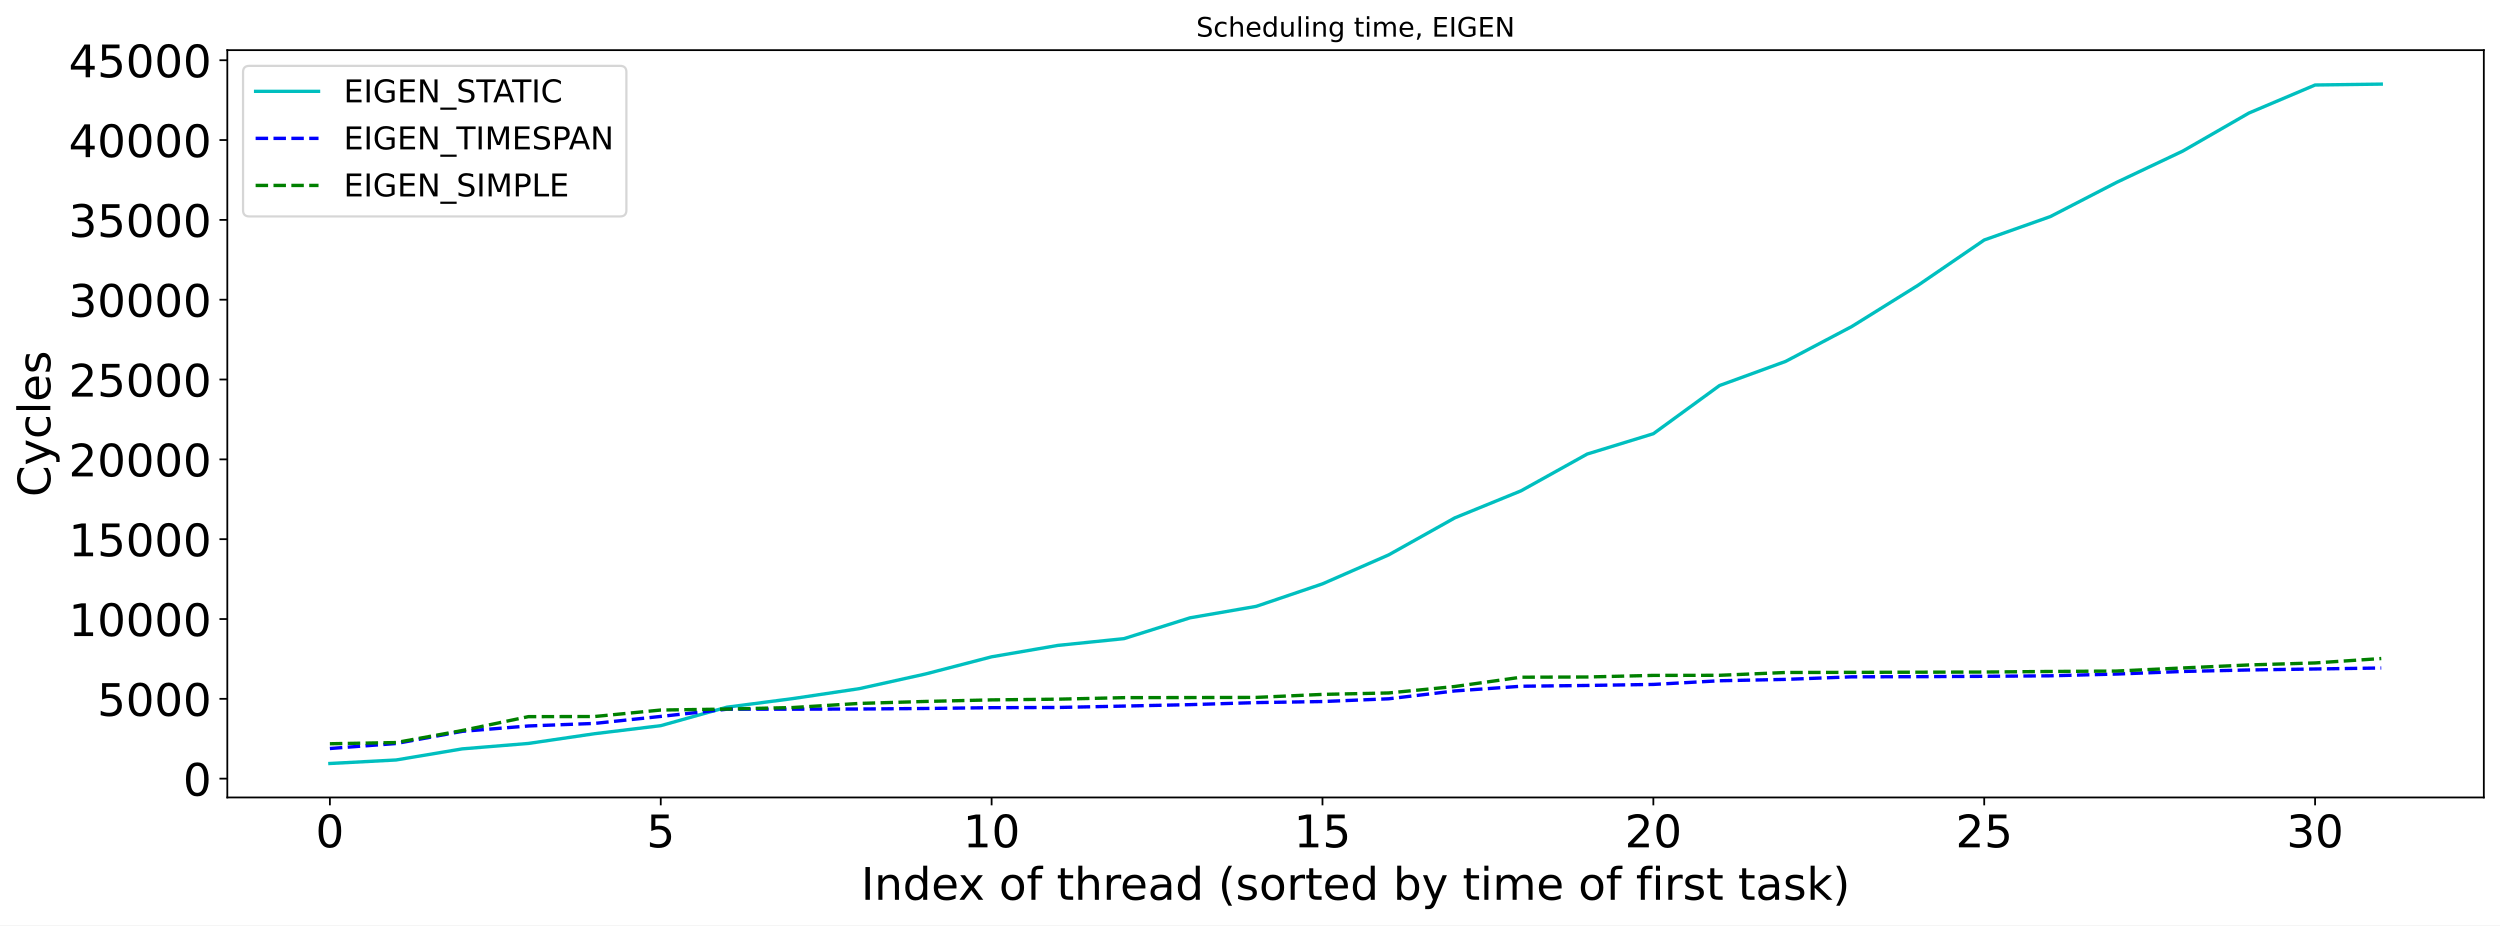
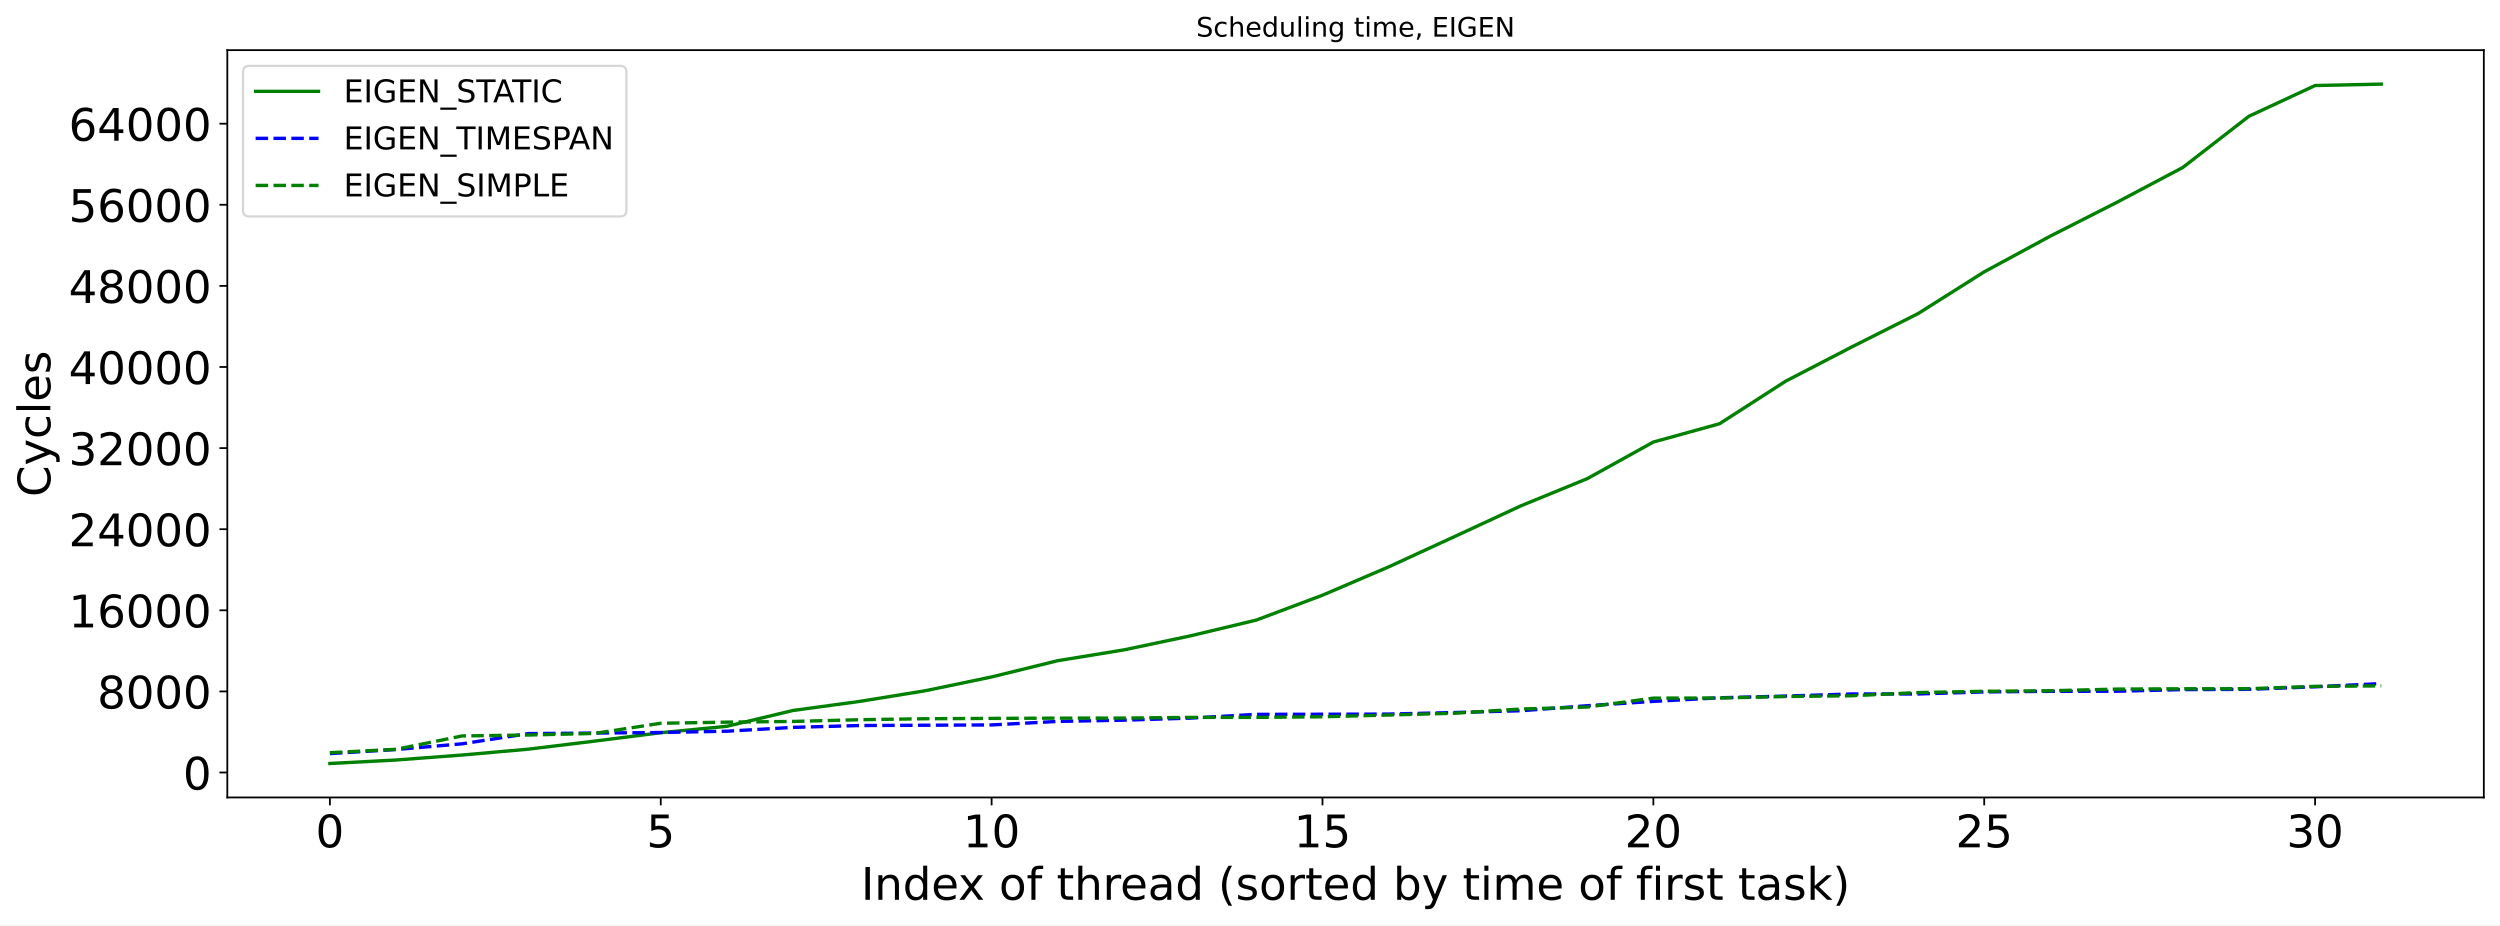
<svg xmlns="http://www.w3.org/2000/svg" xmlns:xlink="http://www.w3.org/1999/xlink" width="1112.781pt" height="411.871pt" viewBox="0 0 1112.781 411.871" version="1.1">
  <defs>
    <style type="text/css">*{stroke-linejoin: round; stroke-linecap: butt}</style>
  </defs>
  <g id="figure_1">
    <g id="patch_1">
      <path d="M 0 411.871  L 1112.781 411.871  L 1112.781 0  L 0 0  z " style="fill: #ffffff" />
    </g>
    <g id="axes_1">
      <g id="patch_2">
        <path d="M 101.181 354.958  L 1105.581 354.958  L 1105.581 22.318  L 101.181 22.318  z " style="fill: #ffffff" />
      </g>
      <g id="matplotlib.axis_1">
        <g id="xtick_1">
          <g id="line2d_1">
            <defs>
-               <path id="md10a49201d" d="M 0 0  L 0 3.5  " style="stroke: #000000; stroke-width: 0.8" />
-             </defs>
-             <g>
-               <use xlink:href="#md10a49201d" x="146.836" y="354.958" style="stroke: #000000; stroke-width: 0.8" />
+               <path id="m343230c300" d="M 0 0  L 0 3.5  " style="stroke: #000000; stroke-width: 0.8" />
+             </defs>
+             <g>
+               <use xlink:href="#m343230c300" x="146.836" y="354.958" style="stroke: #000000; stroke-width: 0.8" />
            </g>
          </g>
          <g id="text_1">
            <g transform="translate(140.4733 377.155) scale(0.2 -0.2)">
              <defs>
                <path id="DejaVuSans-30" d="M 2034 4250  Q 1547 4250 1301 3770  Q 1056 3291 1056 2328  Q 1056 1369 1301 889  Q 1547 409 2034 409  Q 2525 409 2770 889  Q 3016 1369 3016 2328  Q 3016 3291 2770 3770  Q 2525 4250 2034 4250  z M 2034 4750  Q 2819 4750 3233 4129  Q 3647 3509 3647 2328  Q 3647 1150 3233 529  Q 2819 -91 2034 -91  Q 1250 -91 836 529  Q 422 1150 422 2328  Q 422 3509 836 4129  Q 1250 4750 2034 4750  z " transform="scale(0.015625)" />
              </defs>
              <use xlink:href="#DejaVuSans-30" />
            </g>
          </g>
        </g>
        <g id="xtick_2">
          <g id="line2d_2">
            <g>
-               <use xlink:href="#md10a49201d" x="294.109" y="354.958" style="stroke: #000000; stroke-width: 0.8" />
+               <use xlink:href="#m343230c300" x="294.109" y="354.958" style="stroke: #000000; stroke-width: 0.8" />
            </g>
          </g>
          <g id="text_2">
            <g transform="translate(287.746 377.155) scale(0.2 -0.2)">
              <defs>
                <path id="DejaVuSans-35" d="M 691 4666  L 3169 4666  L 3169 4134  L 1269 4134  L 1269 2991  Q 1406 3038 1543 3061  Q 1681 3084 1819 3084  Q 2600 3084 3056 2656  Q 3513 2228 3513 1497  Q 3513 744 3044 326  Q 2575 -91 1722 -91  Q 1428 -91 1123 -41  Q 819 9 494 109  L 494 744  Q 775 591 1075 516  Q 1375 441 1709 441  Q 2250 441 2565 725  Q 2881 1009 2881 1497  Q 2881 1984 2565 2268  Q 2250 2553 1709 2553  Q 1456 2553 1204 2497  Q 953 2441 691 2322  L 691 4666  z " transform="scale(0.015625)" />
              </defs>
              <use xlink:href="#DejaVuSans-35" />
            </g>
          </g>
        </g>
        <g id="xtick_3">
          <g id="line2d_3">
            <g>
-               <use xlink:href="#md10a49201d" x="441.381" y="354.958" style="stroke: #000000; stroke-width: 0.8" />
+               <use xlink:href="#m343230c300" x="441.381" y="354.958" style="stroke: #000000; stroke-width: 0.8" />
            </g>
          </g>
          <g id="text_3">
            <g transform="translate(428.6562 377.155) scale(0.2 -0.2)">
              <defs>
                <path id="DejaVuSans-31" d="M 794 531  L 1825 531  L 1825 4091  L 703 3866  L 703 4441  L 1819 4666  L 2450 4666  L 2450 531  L 3481 531  L 3481 0  L 794 0  L 794 531  z " transform="scale(0.015625)" />
              </defs>
              <use xlink:href="#DejaVuSans-31" />
              <use xlink:href="#DejaVuSans-30" x="63.623" />
            </g>
          </g>
        </g>
        <g id="xtick_4">
          <g id="line2d_4">
            <g>
-               <use xlink:href="#md10a49201d" x="588.654" y="354.958" style="stroke: #000000; stroke-width: 0.8" />
+               <use xlink:href="#m343230c300" x="588.654" y="354.958" style="stroke: #000000; stroke-width: 0.8" />
            </g>
          </g>
          <g id="text_4">
            <g transform="translate(575.929 377.155) scale(0.2 -0.2)">
              <use xlink:href="#DejaVuSans-31" />
              <use xlink:href="#DejaVuSans-35" x="63.623" />
            </g>
          </g>
        </g>
        <g id="xtick_5">
          <g id="line2d_5">
            <g>
-               <use xlink:href="#md10a49201d" x="735.927" y="354.958" style="stroke: #000000; stroke-width: 0.8" />
+               <use xlink:href="#m343230c300" x="735.927" y="354.958" style="stroke: #000000; stroke-width: 0.8" />
            </g>
          </g>
          <g id="text_5">
            <g transform="translate(723.2017 377.155) scale(0.2 -0.2)">
              <defs>
                <path id="DejaVuSans-32" d="M 1228 531  L 3431 531  L 3431 0  L 469 0  L 469 531  Q 828 903 1448 1529  Q 2069 2156 2228 2338  Q 2531 2678 2651 2914  Q 2772 3150 2772 3378  Q 2772 3750 2511 3984  Q 2250 4219 1831 4219  Q 1534 4219 1204 4116  Q 875 4013 500 3803  L 500 4441  Q 881 4594 1212 4672  Q 1544 4750 1819 4750  Q 2544 4750 2975 4387  Q 3406 4025 3406 3419  Q 3406 3131 3298 2873  Q 3191 2616 2906 2266  Q 2828 2175 2409 1742  Q 1991 1309 1228 531  z " transform="scale(0.015625)" />
              </defs>
              <use xlink:href="#DejaVuSans-32" />
              <use xlink:href="#DejaVuSans-30" x="63.623" />
            </g>
          </g>
        </g>
        <g id="xtick_6">
          <g id="line2d_6">
            <g>
-               <use xlink:href="#md10a49201d" x="883.199" y="354.958" style="stroke: #000000; stroke-width: 0.8" />
+               <use xlink:href="#m343230c300" x="883.199" y="354.958" style="stroke: #000000; stroke-width: 0.8" />
            </g>
          </g>
          <g id="text_6">
            <g transform="translate(870.4744 377.155) scale(0.2 -0.2)">
              <use xlink:href="#DejaVuSans-32" />
              <use xlink:href="#DejaVuSans-35" x="63.623" />
            </g>
          </g>
        </g>
        <g id="xtick_7">
          <g id="line2d_7">
            <g>
-               <use xlink:href="#md10a49201d" x="1030.472" y="354.958" style="stroke: #000000; stroke-width: 0.8" />
+               <use xlink:href="#m343230c300" x="1030.472" y="354.958" style="stroke: #000000; stroke-width: 0.8" />
            </g>
          </g>
          <g id="text_7">
            <g transform="translate(1017.747 377.155) scale(0.2 -0.2)">
              <defs>
                <path id="DejaVuSans-33" d="M 2597 2516  Q 3050 2419 3304 2112  Q 3559 1806 3559 1356  Q 3559 666 3084 287  Q 2609 -91 1734 -91  Q 1441 -91 1130 -33  Q 819 25 488 141  L 488 750  Q 750 597 1062 519  Q 1375 441 1716 441  Q 2309 441 2620 675  Q 2931 909 2931 1356  Q 2931 1769 2642 2001  Q 2353 2234 1838 2234  L 1294 2234  L 1294 2753  L 1863 2753  Q 2328 2753 2575 2939  Q 2822 3125 2822 3475  Q 2822 3834 2567 4026  Q 2313 4219 1838 4219  Q 1578 4219 1281 4162  Q 984 4106 628 3988  L 628 4550  Q 988 4650 1302 4700  Q 1616 4750 1894 4750  Q 2613 4750 3031 4423  Q 3450 4097 3450 3541  Q 3450 3153 3228 2886  Q 3006 2619 2597 2516  z " transform="scale(0.015625)" />
              </defs>
              <use xlink:href="#DejaVuSans-33" />
              <use xlink:href="#DejaVuSans-30" x="63.623" />
            </g>
          </g>
        </g>
        <g id="text_8">
          <g transform="translate(383.2609 400.5113) scale(0.2 -0.2)">
            <defs>
              <path id="DejaVuSans-49" d="M 628 4666  L 1259 4666  L 1259 0  L 628 0  L 628 4666  z " transform="scale(0.015625)" />
              <path id="DejaVuSans-6e" d="M 3513 2113  L 3513 0  L 2938 0  L 2938 2094  Q 2938 2591 2744 2837  Q 2550 3084 2163 3084  Q 1697 3084 1428 2787  Q 1159 2491 1159 1978  L 1159 0  L 581 0  L 581 3500  L 1159 3500  L 1159 2956  Q 1366 3272 1645 3428  Q 1925 3584 2291 3584  Q 2894 3584 3203 3211  Q 3513 2838 3513 2113  z " transform="scale(0.015625)" />
              <path id="DejaVuSans-64" d="M 2906 2969  L 2906 4863  L 3481 4863  L 3481 0  L 2906 0  L 2906 525  Q 2725 213 2448 61  Q 2172 -91 1784 -91  Q 1150 -91 751 415  Q 353 922 353 1747  Q 353 2572 751 3078  Q 1150 3584 1784 3584  Q 2172 3584 2448 3432  Q 2725 3281 2906 2969  z M 947 1747  Q 947 1113 1208 752  Q 1469 391 1925 391  Q 2381 391 2643 752  Q 2906 1113 2906 1747  Q 2906 2381 2643 2742  Q 2381 3103 1925 3103  Q 1469 3103 1208 2742  Q 947 2381 947 1747  z " transform="scale(0.015625)" />
              <path id="DejaVuSans-65" d="M 3597 1894  L 3597 1613  L 953 1613  Q 991 1019 1311 708  Q 1631 397 2203 397  Q 2534 397 2845 478  Q 3156 559 3463 722  L 3463 178  Q 3153 47 2828 -22  Q 2503 -91 2169 -91  Q 1331 -91 842 396  Q 353 884 353 1716  Q 353 2575 817 3079  Q 1281 3584 2069 3584  Q 2775 3584 3186 3129  Q 3597 2675 3597 1894  z M 3022 2063  Q 3016 2534 2758 2815  Q 2500 3097 2075 3097  Q 1594 3097 1305 2825  Q 1016 2553 972 2059  L 3022 2063  z " transform="scale(0.015625)" />
              <path id="DejaVuSans-78" d="M 3513 3500  L 2247 1797  L 3578 0  L 2900 0  L 1881 1375  L 863 0  L 184 0  L 1544 1831  L 300 3500  L 978 3500  L 1906 2253  L 2834 3500  L 3513 3500  z " transform="scale(0.015625)" />
              <path id="DejaVuSans-20" transform="scale(0.015625)" />
              <path id="DejaVuSans-6f" d="M 1959 3097  Q 1497 3097 1228 2736  Q 959 2375 959 1747  Q 959 1119 1226 758  Q 1494 397 1959 397  Q 2419 397 2687 759  Q 2956 1122 2956 1747  Q 2956 2369 2687 2733  Q 2419 3097 1959 3097  z M 1959 3584  Q 2709 3584 3137 3096  Q 3566 2609 3566 1747  Q 3566 888 3137 398  Q 2709 -91 1959 -91  Q 1206 -91 779 398  Q 353 888 353 1747  Q 353 2609 779 3096  Q 1206 3584 1959 3584  z " transform="scale(0.015625)" />
              <path id="DejaVuSans-66" d="M 2375 4863  L 2375 4384  L 1825 4384  Q 1516 4384 1395 4259  Q 1275 4134 1275 3809  L 1275 3500  L 2222 3500  L 2222 3053  L 1275 3053  L 1275 0  L 697 0  L 697 3053  L 147 3053  L 147 3500  L 697 3500  L 697 3744  Q 697 4328 969 4595  Q 1241 4863 1831 4863  L 2375 4863  z " transform="scale(0.015625)" />
              <path id="DejaVuSans-74" d="M 1172 4494  L 1172 3500  L 2356 3500  L 2356 3053  L 1172 3053  L 1172 1153  Q 1172 725 1289 603  Q 1406 481 1766 481  L 2356 481  L 2356 0  L 1766 0  Q 1100 0 847 248  Q 594 497 594 1153  L 594 3053  L 172 3053  L 172 3500  L 594 3500  L 594 4494  L 1172 4494  z " transform="scale(0.015625)" />
              <path id="DejaVuSans-68" d="M 3513 2113  L 3513 0  L 2938 0  L 2938 2094  Q 2938 2591 2744 2837  Q 2550 3084 2163 3084  Q 1697 3084 1428 2787  Q 1159 2491 1159 1978  L 1159 0  L 581 0  L 581 4863  L 1159 4863  L 1159 2956  Q 1366 3272 1645 3428  Q 1925 3584 2291 3584  Q 2894 3584 3203 3211  Q 3513 2838 3513 2113  z " transform="scale(0.015625)" />
              <path id="DejaVuSans-72" d="M 2631 2963  Q 2534 3019 2420 3045  Q 2306 3072 2169 3072  Q 1681 3072 1420 2755  Q 1159 2438 1159 1844  L 1159 0  L 581 0  L 581 3500  L 1159 3500  L 1159 2956  Q 1341 3275 1631 3429  Q 1922 3584 2338 3584  Q 2397 3584 2469 3576  Q 2541 3569 2628 3553  L 2631 2963  z " transform="scale(0.015625)" />
              <path id="DejaVuSans-61" d="M 2194 1759  Q 1497 1759 1228 1600  Q 959 1441 959 1056  Q 959 750 1161 570  Q 1363 391 1709 391  Q 2188 391 2477 730  Q 2766 1069 2766 1631  L 2766 1759  L 2194 1759  z M 3341 1997  L 3341 0  L 2766 0  L 2766 531  Q 2569 213 2275 61  Q 1981 -91 1556 -91  Q 1019 -91 701 211  Q 384 513 384 1019  Q 384 1609 779 1909  Q 1175 2209 1959 2209  L 2766 2209  L 2766 2266  Q 2766 2663 2505 2880  Q 2244 3097 1772 3097  Q 1472 3097 1187 3025  Q 903 2953 641 2809  L 641 3341  Q 956 3463 1253 3523  Q 1550 3584 1831 3584  Q 2591 3584 2966 3190  Q 3341 2797 3341 1997  z " transform="scale(0.015625)" />
              <path id="DejaVuSans-28" d="M 1984 4856  Q 1566 4138 1362 3434  Q 1159 2731 1159 2009  Q 1159 1288 1364 580  Q 1569 -128 1984 -844  L 1484 -844  Q 1016 -109 783 600  Q 550 1309 550 2009  Q 550 2706 781 3412  Q 1013 4119 1484 4856  L 1984 4856  z " transform="scale(0.015625)" />
              <path id="DejaVuSans-73" d="M 2834 3397  L 2834 2853  Q 2591 2978 2328 3040  Q 2066 3103 1784 3103  Q 1356 3103 1142 2972  Q 928 2841 928 2578  Q 928 2378 1081 2264  Q 1234 2150 1697 2047  L 1894 2003  Q 2506 1872 2764 1633  Q 3022 1394 3022 966  Q 3022 478 2636 193  Q 2250 -91 1575 -91  Q 1294 -91 989 -36  Q 684 19 347 128  L 347 722  Q 666 556 975 473  Q 1284 391 1588 391  Q 1994 391 2212 530  Q 2431 669 2431 922  Q 2431 1156 2273 1281  Q 2116 1406 1581 1522  L 1381 1569  Q 847 1681 609 1914  Q 372 2147 372 2553  Q 372 3047 722 3315  Q 1072 3584 1716 3584  Q 2034 3584 2315 3537  Q 2597 3491 2834 3397  z " transform="scale(0.015625)" />
              <path id="DejaVuSans-62" d="M 3116 1747  Q 3116 2381 2855 2742  Q 2594 3103 2138 3103  Q 1681 3103 1420 2742  Q 1159 2381 1159 1747  Q 1159 1113 1420 752  Q 1681 391 2138 391  Q 2594 391 2855 752  Q 3116 1113 3116 1747  z M 1159 2969  Q 1341 3281 1617 3432  Q 1894 3584 2278 3584  Q 2916 3584 3314 3078  Q 3713 2572 3713 1747  Q 3713 922 3314 415  Q 2916 -91 2278 -91  Q 1894 -91 1617 61  Q 1341 213 1159 525  L 1159 0  L 581 0  L 581 4863  L 1159 4863  L 1159 2969  z " transform="scale(0.015625)" />
              <path id="DejaVuSans-79" d="M 2059 -325  Q 1816 -950 1584 -1140  Q 1353 -1331 966 -1331  L 506 -1331  L 506 -850  L 844 -850  Q 1081 -850 1212 -737  Q 1344 -625 1503 -206  L 1606 56  L 191 3500  L 800 3500  L 1894 763  L 2988 3500  L 3597 3500  L 2059 -325  z " transform="scale(0.015625)" />
              <path id="DejaVuSans-69" d="M 603 3500  L 1178 3500  L 1178 0  L 603 0  L 603 3500  z M 603 4863  L 1178 4863  L 1178 4134  L 603 4134  L 603 4863  z " transform="scale(0.015625)" />
              <path id="DejaVuSans-6d" d="M 3328 2828  Q 3544 3216 3844 3400  Q 4144 3584 4550 3584  Q 5097 3584 5394 3201  Q 5691 2819 5691 2113  L 5691 0  L 5113 0  L 5113 2094  Q 5113 2597 4934 2840  Q 4756 3084 4391 3084  Q 3944 3084 3684 2787  Q 3425 2491 3425 1978  L 3425 0  L 2847 0  L 2847 2094  Q 2847 2600 2669 2842  Q 2491 3084 2119 3084  Q 1678 3084 1418 2786  Q 1159 2488 1159 1978  L 1159 0  L 581 0  L 581 3500  L 1159 3500  L 1159 2956  Q 1356 3278 1631 3431  Q 1906 3584 2284 3584  Q 2666 3584 2933 3390  Q 3200 3197 3328 2828  z " transform="scale(0.015625)" />
              <path id="DejaVuSans-6b" d="M 581 4863  L 1159 4863  L 1159 1991  L 2875 3500  L 3609 3500  L 1753 1863  L 3688 0  L 2938 0  L 1159 1709  L 1159 0  L 581 0  L 581 4863  z " transform="scale(0.015625)" />
              <path id="DejaVuSans-29" d="M 513 4856  L 1013 4856  Q 1481 4119 1714 3412  Q 1947 2706 1947 2009  Q 1947 1309 1714 600  Q 1481 -109 1013 -844  L 513 -844  Q 928 -128 1133 580  Q 1338 1288 1338 2009  Q 1338 2731 1133 3434  Q 928 4138 513 4856  z " transform="scale(0.015625)" />
            </defs>
            <use xlink:href="#DejaVuSans-49" />
            <use xlink:href="#DejaVuSans-6e" x="29.492" />
            <use xlink:href="#DejaVuSans-64" x="92.871" />
            <use xlink:href="#DejaVuSans-65" x="156.348" />
            <use xlink:href="#DejaVuSans-78" x="216.121" />
            <use xlink:href="#DejaVuSans-20" x="275.301" />
            <use xlink:href="#DejaVuSans-6f" x="307.088" />
            <use xlink:href="#DejaVuSans-66" x="368.27" />
            <use xlink:href="#DejaVuSans-20" x="403.475" />
            <use xlink:href="#DejaVuSans-74" x="435.262" />
            <use xlink:href="#DejaVuSans-68" x="474.471" />
            <use xlink:href="#DejaVuSans-72" x="537.85" />
            <use xlink:href="#DejaVuSans-65" x="576.713" />
            <use xlink:href="#DejaVuSans-61" x="638.236" />
            <use xlink:href="#DejaVuSans-64" x="699.516" />
            <use xlink:href="#DejaVuSans-20" x="762.992" />
            <use xlink:href="#DejaVuSans-28" x="794.779" />
            <use xlink:href="#DejaVuSans-73" x="833.793" />
            <use xlink:href="#DejaVuSans-6f" x="885.893" />
            <use xlink:href="#DejaVuSans-72" x="947.074" />
            <use xlink:href="#DejaVuSans-74" x="988.188" />
            <use xlink:href="#DejaVuSans-65" x="1027.396" />
            <use xlink:href="#DejaVuSans-64" x="1088.92" />
            <use xlink:href="#DejaVuSans-20" x="1152.396" />
            <use xlink:href="#DejaVuSans-62" x="1184.184" />
            <use xlink:href="#DejaVuSans-79" x="1247.66" />
            <use xlink:href="#DejaVuSans-20" x="1306.84" />
            <use xlink:href="#DejaVuSans-74" x="1338.627" />
            <use xlink:href="#DejaVuSans-69" x="1377.836" />
            <use xlink:href="#DejaVuSans-6d" x="1405.619" />
            <use xlink:href="#DejaVuSans-65" x="1503.031" />
            <use xlink:href="#DejaVuSans-20" x="1564.555" />
            <use xlink:href="#DejaVuSans-6f" x="1596.342" />
            <use xlink:href="#DejaVuSans-66" x="1657.523" />
            <use xlink:href="#DejaVuSans-20" x="1692.729" />
            <use xlink:href="#DejaVuSans-66" x="1724.516" />
            <use xlink:href="#DejaVuSans-69" x="1759.721" />
            <use xlink:href="#DejaVuSans-72" x="1787.504" />
            <use xlink:href="#DejaVuSans-73" x="1828.617" />
            <use xlink:href="#DejaVuSans-74" x="1880.717" />
            <use xlink:href="#DejaVuSans-20" x="1919.926" />
            <use xlink:href="#DejaVuSans-74" x="1951.713" />
            <use xlink:href="#DejaVuSans-61" x="1990.922" />
            <use xlink:href="#DejaVuSans-73" x="2052.201" />
            <use xlink:href="#DejaVuSans-6b" x="2104.301" />
            <use xlink:href="#DejaVuSans-29" x="2162.211" />
          </g>
        </g>
      </g>
      <g id="matplotlib.axis_2">
        <g id="ytick_1">
          <g id="line2d_8">
            <defs>
-               <path id="m169d55eeef" d="M 0 0  L -3.5 0  " style="stroke: #000000; stroke-width: 0.8" />
-             </defs>
-             <g>
-               <use xlink:href="#m169d55eeef" x="101.181" y="346.589" style="stroke: #000000; stroke-width: 0.8" />
+               <path id="m231baf2c81" d="M 0 0  L -3.5 0  " style="stroke: #000000; stroke-width: 0.8" />
+             </defs>
+             <g>
+               <use xlink:href="#m231baf2c81" x="101.181" y="343.854" style="stroke: #000000; stroke-width: 0.8" />
            </g>
          </g>
          <g id="text_9">
-             <g transform="translate(81.45625 354.1875) scale(0.2 -0.2)">
+             <g transform="translate(81.45625 351.4527) scale(0.2 -0.2)">
              <use xlink:href="#DejaVuSans-30" />
            </g>
          </g>
        </g>
        <g id="ytick_2">
          <g id="line2d_9">
            <g>
-               <use xlink:href="#m169d55eeef" x="101.181" y="311.058" style="stroke: #000000; stroke-width: 0.8" />
+               <use xlink:href="#m231baf2c81" x="101.181" y="307.754" style="stroke: #000000; stroke-width: 0.8" />
            </g>
          </g>
          <g id="text_10">
-             <g transform="translate(43.28125 318.6562) scale(0.2 -0.2)">
-               <use xlink:href="#DejaVuSans-35" />
+             <g transform="translate(43.28125 315.3528) scale(0.2 -0.2)">
+               <defs>
+                 <path id="DejaVuSans-38" d="M 2034 2216  Q 1584 2216 1326 1975  Q 1069 1734 1069 1313  Q 1069 891 1326 650  Q 1584 409 2034 409  Q 2484 409 2743 651  Q 3003 894 3003 1313  Q 3003 1734 2745 1975  Q 2488 2216 2034 2216  z M 1403 2484  Q 997 2584 770 2862  Q 544 3141 544 3541  Q 544 4100 942 4425  Q 1341 4750 2034 4750  Q 2731 4750 3128 4425  Q 3525 4100 3525 3541  Q 3525 3141 3298 2862  Q 3072 2584 2669 2484  Q 3125 2378 3379 2068  Q 3634 1759 3634 1313  Q 3634 634 3220 271  Q 2806 -91 2034 -91  Q 1263 -91 848 271  Q 434 634 434 1313  Q 434 1759 690 2068  Q 947 2378 1403 2484  z M 1172 3481  Q 1172 3119 1398 2916  Q 1625 2713 2034 2713  Q 2441 2713 2670 2916  Q 2900 3119 2900 3481  Q 2900 3844 2670 4047  Q 2441 4250 2034 4250  Q 1625 4250 1398 4047  Q 1172 3844 1172 3481  z " transform="scale(0.015625)" />
+               </defs>
+               <use xlink:href="#DejaVuSans-38" />
              <use xlink:href="#DejaVuSans-30" x="63.623" />
              <use xlink:href="#DejaVuSans-30" x="127.246" />
              <use xlink:href="#DejaVuSans-30" x="190.869" />
            </g>
          </g>
        </g>
        <g id="ytick_3">
          <g id="line2d_10">
            <g>
-               <use xlink:href="#m169d55eeef" x="101.181" y="275.526" style="stroke: #000000; stroke-width: 0.8" />
+               <use xlink:href="#m231baf2c81" x="101.181" y="271.654" style="stroke: #000000; stroke-width: 0.8" />
            </g>
          </g>
          <g id="text_11">
-             <g transform="translate(30.55625 283.1249) scale(0.2 -0.2)">
+             <g transform="translate(30.55625 279.2528) scale(0.2 -0.2)">
+               <defs>
+                 <path id="DejaVuSans-36" d="M 2113 2584  Q 1688 2584 1439 2293  Q 1191 2003 1191 1497  Q 1191 994 1439 701  Q 1688 409 2113 409  Q 2538 409 2786 701  Q 3034 994 3034 1497  Q 3034 2003 2786 2293  Q 2538 2584 2113 2584  z M 3366 4563  L 3366 3988  Q 3128 4100 2886 4159  Q 2644 4219 2406 4219  Q 1781 4219 1451 3797  Q 1122 3375 1075 2522  Q 1259 2794 1537 2939  Q 1816 3084 2150 3084  Q 2853 3084 3261 2657  Q 3669 2231 3669 1497  Q 3669 778 3244 343  Q 2819 -91 2113 -91  Q 1303 -91 875 529  Q 447 1150 447 2328  Q 447 3434 972 4092  Q 1497 4750 2381 4750  Q 2619 4750 2861 4703  Q 3103 4656 3366 4563  z " transform="scale(0.015625)" />
+               </defs>
              <use xlink:href="#DejaVuSans-31" />
-               <use xlink:href="#DejaVuSans-30" x="63.623" />
+               <use xlink:href="#DejaVuSans-36" x="63.623" />
              <use xlink:href="#DejaVuSans-30" x="127.246" />
              <use xlink:href="#DejaVuSans-30" x="190.869" />
              <use xlink:href="#DejaVuSans-30" x="254.492" />
            </g>
          </g>
        </g>
        <g id="ytick_4">
          <g id="line2d_11">
            <g>
-               <use xlink:href="#m169d55eeef" x="101.181" y="239.995" style="stroke: #000000; stroke-width: 0.8" />
+               <use xlink:href="#m231baf2c81" x="101.181" y="235.554" style="stroke: #000000; stroke-width: 0.8" />
            </g>
          </g>
          <g id="text_12">
-             <g transform="translate(30.55625 247.5935) scale(0.2 -0.2)">
-               <use xlink:href="#DejaVuSans-31" />
-               <use xlink:href="#DejaVuSans-35" x="63.623" />
+             <g transform="translate(30.55625 243.1529) scale(0.2 -0.2)">
+               <defs>
+                 <path id="DejaVuSans-34" d="M 2419 4116  L 825 1625  L 2419 1625  L 2419 4116  z M 2253 4666  L 3047 4666  L 3047 1625  L 3713 1625  L 3713 1100  L 3047 1100  L 3047 0  L 2419 0  L 2419 1100  L 313 1100  L 313 1709  L 2253 4666  z " transform="scale(0.015625)" />
+               </defs>
+               <use xlink:href="#DejaVuSans-32" />
+               <use xlink:href="#DejaVuSans-34" x="63.623" />
              <use xlink:href="#DejaVuSans-30" x="127.246" />
              <use xlink:href="#DejaVuSans-30" x="190.869" />
              <use xlink:href="#DejaVuSans-30" x="254.492" />
            </g>
          </g>
        </g>
        <g id="ytick_5">
          <g id="line2d_12">
            <g>
-               <use xlink:href="#m169d55eeef" x="101.181" y="204.464" style="stroke: #000000; stroke-width: 0.8" />
+               <use xlink:href="#m231baf2c81" x="101.181" y="199.455" style="stroke: #000000; stroke-width: 0.8" />
            </g>
          </g>
          <g id="text_13">
-             <g transform="translate(30.55625 212.0622) scale(0.2 -0.2)">
-               <use xlink:href="#DejaVuSans-32" />
-               <use xlink:href="#DejaVuSans-30" x="63.623" />
+             <g transform="translate(30.55625 207.053) scale(0.2 -0.2)">
+               <use xlink:href="#DejaVuSans-33" />
+               <use xlink:href="#DejaVuSans-32" x="63.623" />
              <use xlink:href="#DejaVuSans-30" x="127.246" />
              <use xlink:href="#DejaVuSans-30" x="190.869" />
              <use xlink:href="#DejaVuSans-30" x="254.492" />
            </g>
          </g>
        </g>
        <g id="ytick_6">
          <g id="line2d_13">
            <g>
-               <use xlink:href="#m169d55eeef" x="101.181" y="168.932" style="stroke: #000000; stroke-width: 0.8" />
+               <use xlink:href="#m231baf2c81" x="101.181" y="163.355" style="stroke: #000000; stroke-width: 0.8" />
            </g>
          </g>
          <g id="text_14">
-             <g transform="translate(30.55625 176.5309) scale(0.2 -0.2)">
-               <use xlink:href="#DejaVuSans-32" />
-               <use xlink:href="#DejaVuSans-35" x="63.623" />
+             <g transform="translate(30.55625 170.9531) scale(0.2 -0.2)">
+               <use xlink:href="#DejaVuSans-34" />
+               <use xlink:href="#DejaVuSans-30" x="63.623" />
              <use xlink:href="#DejaVuSans-30" x="127.246" />
              <use xlink:href="#DejaVuSans-30" x="190.869" />
              <use xlink:href="#DejaVuSans-30" x="254.492" />
            </g>
          </g>
        </g>
        <g id="ytick_7">
          <g id="line2d_14">
            <g>
-               <use xlink:href="#m169d55eeef" x="101.181" y="133.401" style="stroke: #000000; stroke-width: 0.8" />
+               <use xlink:href="#m231baf2c81" x="101.181" y="127.255" style="stroke: #000000; stroke-width: 0.8" />
            </g>
          </g>
          <g id="text_15">
-             <g transform="translate(30.55625 140.9996) scale(0.2 -0.2)">
-               <use xlink:href="#DejaVuSans-33" />
-               <use xlink:href="#DejaVuSans-30" x="63.623" />
+             <g transform="translate(30.55625 134.8532) scale(0.2 -0.2)">
+               <use xlink:href="#DejaVuSans-34" />
+               <use xlink:href="#DejaVuSans-38" x="63.623" />
              <use xlink:href="#DejaVuSans-30" x="127.246" />
              <use xlink:href="#DejaVuSans-30" x="190.869" />
              <use xlink:href="#DejaVuSans-30" x="254.492" />
            </g>
          </g>
        </g>
        <g id="ytick_8">
          <g id="line2d_15">
            <g>
-               <use xlink:href="#m169d55eeef" x="101.181" y="97.87" style="stroke: #000000; stroke-width: 0.8" />
+               <use xlink:href="#m231baf2c81" x="101.181" y="91.155" style="stroke: #000000; stroke-width: 0.8" />
            </g>
          </g>
          <g id="text_16">
-             <g transform="translate(30.55625 105.4682) scale(0.2 -0.2)">
-               <use xlink:href="#DejaVuSans-33" />
-               <use xlink:href="#DejaVuSans-35" x="63.623" />
+             <g transform="translate(30.55625 98.75324) scale(0.2 -0.2)">
+               <use xlink:href="#DejaVuSans-35" />
+               <use xlink:href="#DejaVuSans-36" x="63.623" />
              <use xlink:href="#DejaVuSans-30" x="127.246" />
              <use xlink:href="#DejaVuSans-30" x="190.869" />
              <use xlink:href="#DejaVuSans-30" x="254.492" />
            </g>
          </g>
        </g>
        <g id="ytick_9">
          <g id="line2d_16">
            <g>
-               <use xlink:href="#m169d55eeef" x="101.181" y="62.338" style="stroke: #000000; stroke-width: 0.8" />
+               <use xlink:href="#m231baf2c81" x="101.181" y="55.055" style="stroke: #000000; stroke-width: 0.8" />
            </g>
          </g>
          <g id="text_17">
-             <g transform="translate(30.55625 69.93691) scale(0.2 -0.2)">
-               <defs>
-                 <path id="DejaVuSans-34" d="M 2419 4116  L 825 1625  L 2419 1625  L 2419 4116  z M 2253 4666  L 3047 4666  L 3047 1625  L 3713 1625  L 3713 1100  L 3047 1100  L 3047 0  L 2419 0  L 2419 1100  L 313 1100  L 313 1709  L 2253 4666  z " transform="scale(0.015625)" />
-               </defs>
-               <use xlink:href="#DejaVuSans-34" />
-               <use xlink:href="#DejaVuSans-30" x="63.623" />
-               <use xlink:href="#DejaVuSans-30" x="127.246" />
-               <use xlink:href="#DejaVuSans-30" x="190.869" />
-               <use xlink:href="#DejaVuSans-30" x="254.492" />
-             </g>
-           </g>
-         </g>
-         <g id="ytick_10">
-           <g id="line2d_17">
-             <g>
-               <use xlink:href="#m169d55eeef" x="101.181" y="26.807" style="stroke: #000000; stroke-width: 0.8" />
-             </g>
-           </g>
-           <g id="text_18">
-             <g transform="translate(30.55625 34.40559) scale(0.2 -0.2)">
-               <use xlink:href="#DejaVuSans-34" />
-               <use xlink:href="#DejaVuSans-35" x="63.623" />
-               <use xlink:href="#DejaVuSans-30" x="127.246" />
-               <use xlink:href="#DejaVuSans-30" x="190.869" />
-               <use xlink:href="#DejaVuSans-30" x="254.492" />
-             </g>
-           </g>
-         </g>
-         <g id="text_19">
+             <g transform="translate(30.55625 62.65332) scale(0.2 -0.2)">
+               <use xlink:href="#DejaVuSans-36" />
+               <use xlink:href="#DejaVuSans-34" x="63.623" />
+               <use xlink:href="#DejaVuSans-30" x="127.246" />
+               <use xlink:href="#DejaVuSans-30" x="190.869" />
+               <use xlink:href="#DejaVuSans-30" x="254.492" />
+             </g>
+           </g>
+         </g>
+         <g id="text_18">
          <g transform="translate(22.39688 221.1788) rotate(-90) scale(0.2 -0.2)">
            <defs>
              <path id="DejaVuSans-43" d="M 4122 4306  L 4122 3641  Q 3803 3938 3442 4084  Q 3081 4231 2675 4231  Q 1875 4231 1450 3742  Q 1025 3253 1025 2328  Q 1025 1406 1450 917  Q 1875 428 2675 428  Q 3081 428 3442 575  Q 3803 722 4122 1019  L 4122 359  Q 3791 134 3420 21  Q 3050 -91 2638 -91  Q 1578 -91 968 557  Q 359 1206 359 2328  Q 359 3453 968 4101  Q 1578 4750 2638 4750  Q 3056 4750 3426 4639  Q 3797 4528 4122 4306  z " transform="scale(0.015625)" />
              <path id="DejaVuSans-63" d="M 3122 3366  L 3122 2828  Q 2878 2963 2633 3030  Q 2388 3097 2138 3097  Q 1578 3097 1268 2742  Q 959 2388 959 1747  Q 959 1106 1268 751  Q 1578 397 2138 397  Q 2388 397 2633 464  Q 2878 531 3122 666  L 3122 134  Q 2881 22 2623 -34  Q 2366 -91 2075 -91  Q 1284 -91 818 406  Q 353 903 353 1747  Q 353 2603 823 3093  Q 1294 3584 2113 3584  Q 2378 3584 2631 3529  Q 2884 3475 3122 3366  z " transform="scale(0.015625)" />
              <path id="DejaVuSans-6c" d="M 603 4863  L 1178 4863  L 1178 0  L 603 0  L 603 4863  z " transform="scale(0.015625)" />
            </defs>
            <use xlink:href="#DejaVuSans-43" />
            <use xlink:href="#DejaVuSans-79" x="69.824" />
            <use xlink:href="#DejaVuSans-63" x="129.004" />
            <use xlink:href="#DejaVuSans-6c" x="183.984" />
            <use xlink:href="#DejaVuSans-65" x="211.768" />
            <use xlink:href="#DejaVuSans-73" x="273.291" />
          </g>
        </g>
      </g>
+       <g id="line2d_17">
+         <path d="M 146.836 339.838  L 176.29 338.286  L 205.745 336.066  L 235.199 333.457  L 264.654 329.875  L 294.109 326.129  L 323.563 323.277  L 353.018 316.229  L 382.472 312.231  L 411.927 307.438  L 441.381 301.31  L 470.836 294.072  L 500.29 289.262  L 529.745 283.053  L 559.199 276.004  L 588.654 264.931  L 618.109 252.323  L 647.563 238.776  L 677.018 225.131  L 706.472 213.064  L 735.927 196.756  L 765.381 188.616  L 794.836 169.663  L 824.29 154.402  L 853.745 139.592  L 883.199 121  L 912.654 105.08  L 942.109 90.126  L 971.563 74.558  L 1001.018 51.752  L 1030.472 38.07  L 1059.927 37.438  " clip-path="url(#p1bab9c109d)" style="fill: none; stroke: #008000; stroke-width: 1.5; stroke-linecap: square" />
+       </g>
      <g id="line2d_18">
-         <path d="M 146.836 339.838  L 176.29 338.275  L 205.745 333.329  L 235.199 330.913  L 264.654 326.578  L 294.109 322.996  L 323.563 314.767  L 353.018 310.93  L 382.472 306.524  L 411.927 300  L 441.381 292.354  L 470.836 287.28  L 500.29 284.267  L 529.745 274.986  L 559.199 269.884  L 588.654 259.878  L 618.109 246.988  L 647.563 230.501  L 677.018 218.477  L 706.472 202.104  L 735.927 193.051  L 765.381 171.604  L 794.836 160.846  L 824.29 145.311  L 853.745 126.977  L 883.199 106.824  L 912.654 96.392  L 942.109 81.184  L 971.563 67.256  L 1001.018 50.315  L 1030.472 37.836  L 1059.927 37.438  " clip-path="url(#p274b4aa26a)" style="fill: none; stroke: #00bfbf; stroke-width: 1.5; stroke-linecap: square" />
+         <path d="M 146.836 335.434  L 176.29 333.611  L 205.745 331.075  L 235.199 326.526  L 264.654 326.292  L 294.109 326.057  L 323.563 325.47  L 353.018 323.765  L 382.472 322.943  L 411.927 322.808  L 441.381 322.673  L 470.836 321.111  L 500.29 320.561  L 529.745 319.649  L 559.199 317.971  L 588.654 317.916  L 618.109 317.844  L 647.563 317.149  L 677.018 316.364  L 706.472 314.126  L 735.927 312.195  L 765.381 310.597  L 794.836 309.821  L 824.29 308.9  L 853.745 308.891  L 883.199 307.989  L 912.654 307.718  L 942.109 307.682  L 971.563 306.951  L 1001.018 306.834  L 1030.472 305.697  L 1059.927 304.271  " clip-path="url(#p1bab9c109d)" style="fill: none; stroke-dasharray: 5.55,2.4; stroke-dashoffset: 0; stroke: #0000ff; stroke-width: 1.5" />
      </g>
      <g id="line2d_19">
-         <path d="M 146.836 333.172  L 176.29 330.955  L 205.745 325.526  L 235.199 323.138  L 264.654 322.001  L 294.109 318.889  L 323.563 315.677  L 353.018 315.663  L 382.472 315.592  L 411.927 315.35  L 441.381 314.995  L 470.836 314.909  L 500.29 314.284  L 529.745 313.644  L 559.199 312.735  L 588.654 312.266  L 618.109 311.044  L 647.563 307.547  L 677.018 305.458  L 706.472 305.103  L 735.927 304.648  L 765.381 303.013  L 794.836 302.402  L 824.29 301.265  L 853.745 301.194  L 883.199 301.038  L 912.654 300.811  L 942.109 300.029  L 971.563 298.878  L 1001.018 298.21  L 1030.472 297.769  L 1059.927 297.328  " clip-path="url(#p274b4aa26a)" style="fill: none; stroke-dasharray: 5.55,2.4; stroke-dashoffset: 0; stroke: #0000ff; stroke-width: 1.5" />
-       </g>
-       <g id="line2d_20">
-         <path d="M 146.836 331.055  L 176.29 330.515  L 205.745 325.157  L 235.199 318.988  L 264.654 318.931  L 294.109 316.046  L 323.563 315.62  L 353.018 314.924  L 382.472 313.104  L 411.927 312.223  L 441.381 311.527  L 470.836 311.214  L 500.29 310.532  L 529.745 310.489  L 559.199 310.418  L 588.654 309.082  L 618.109 308.443  L 647.563 305.572  L 677.018 301.436  L 706.472 301.336  L 735.927 300.626  L 765.381 300.583  L 794.836 299.332  L 824.29 299.276  L 853.745 299.205  L 883.199 299.133  L 912.654 298.878  L 942.109 298.693  L 971.563 297.314  L 1001.018 295.978  L 1030.472 295.083  L 1059.927 293.122  " clip-path="url(#p274b4aa26a)" style="fill: none; stroke-dasharray: 5.55,2.4; stroke-dashoffset: 0; stroke: #008000; stroke-width: 1.5" />
+         <path d="M 146.836 335.046  L 176.29 333.53  L 205.745 327.573  L 235.199 327.167  L 264.654 326.463  L 294.109 321.933  L 323.563 321.436  L 353.018 321.12  L 382.472 320.353  L 411.927 319.92  L 441.381 319.767  L 470.836 319.649  L 500.29 319.622  L 529.745 319.324  L 559.199 319.315  L 588.654 319.045  L 618.109 318.268  L 647.563 317.465  L 677.018 315.588  L 706.472 314.722  L 735.927 310.751  L 765.381 310.687  L 794.836 310.029  L 824.29 309.695  L 853.745 308.269  L 883.199 307.7  L 912.654 307.466  L 942.109 306.725  L 971.563 306.581  L 1001.018 306.545  L 1030.472 305.516  L 1059.927 305.291  " clip-path="url(#p1bab9c109d)" style="fill: none; stroke-dasharray: 5.55,2.4; stroke-dashoffset: 0; stroke: #008000; stroke-width: 1.5" />
      </g>
      <g id="patch_3">
        <path d="M 101.181 354.958  L 101.181 22.318  " style="fill: none; stroke: #000000; stroke-width: 0.8; stroke-linejoin: miter; stroke-linecap: square" />
      </g>
      <g id="patch_4">
        <path d="M 1105.581 354.958  L 1105.581 22.318  " style="fill: none; stroke: #000000; stroke-width: 0.8; stroke-linejoin: miter; stroke-linecap: square" />
      </g>
      <g id="patch_5">
        <path d="M 101.181 354.958  L 1105.581 354.958  " style="fill: none; stroke: #000000; stroke-width: 0.8; stroke-linejoin: miter; stroke-linecap: square" />
      </g>
      <g id="patch_6">
        <path d="M 101.181 22.318  L 1105.581 22.318  " style="fill: none; stroke: #000000; stroke-width: 0.8; stroke-linejoin: miter; stroke-linecap: square" />
      </g>
-       <g id="text_20">
+       <g id="text_19">
        <g transform="translate(532.4556 16.31812) scale(0.12 -0.12)">
          <defs>
            <path id="DejaVuSans-53" d="M 3425 4513  L 3425 3897  Q 3066 4069 2747 4153  Q 2428 4238 2131 4238  Q 1616 4238 1336 4038  Q 1056 3838 1056 3469  Q 1056 3159 1242 3001  Q 1428 2844 1947 2747  L 2328 2669  Q 3034 2534 3370 2195  Q 3706 1856 3706 1288  Q 3706 609 3251 259  Q 2797 -91 1919 -91  Q 1588 -91 1214 -16  Q 841 59 441 206  L 441 856  Q 825 641 1194 531  Q 1563 422 1919 422  Q 2459 422 2753 634  Q 3047 847 3047 1241  Q 3047 1584 2836 1778  Q 2625 1972 2144 2069  L 1759 2144  Q 1053 2284 737 2584  Q 422 2884 422 3419  Q 422 4038 858 4394  Q 1294 4750 2059 4750  Q 2388 4750 2728 4690  Q 3069 4631 3425 4513  z " transform="scale(0.015625)" />
            <path id="DejaVuSans-75" d="M 544 1381  L 544 3500  L 1119 3500  L 1119 1403  Q 1119 906 1312 657  Q 1506 409 1894 409  Q 2359 409 2629 706  Q 2900 1003 2900 1516  L 2900 3500  L 3475 3500  L 3475 0  L 2900 0  L 2900 538  Q 2691 219 2414 64  Q 2138 -91 1772 -91  Q 1169 -91 856 284  Q 544 659 544 1381  z M 1991 3584  L 1991 3584  z " transform="scale(0.015625)" />
            <path id="DejaVuSans-67" d="M 2906 1791  Q 2906 2416 2648 2759  Q 2391 3103 1925 3103  Q 1463 3103 1205 2759  Q 947 2416 947 1791  Q 947 1169 1205 825  Q 1463 481 1925 481  Q 2391 481 2648 825  Q 2906 1169 2906 1791  z M 3481 434  Q 3481 -459 3084 -895  Q 2688 -1331 1869 -1331  Q 1566 -1331 1297 -1286  Q 1028 -1241 775 -1147  L 775 -588  Q 1028 -725 1275 -790  Q 1522 -856 1778 -856  Q 2344 -856 2625 -561  Q 2906 -266 2906 331  L 2906 616  Q 2728 306 2450 153  Q 2172 0 1784 0  Q 1141 0 747 490  Q 353 981 353 1791  Q 353 2603 747 3093  Q 1141 3584 1784 3584  Q 2172 3584 2450 3431  Q 2728 3278 2906 2969  L 2906 3500  L 3481 3500  L 3481 434  z " transform="scale(0.015625)" />
            <path id="DejaVuSans-2c" d="M 750 794  L 1409 794  L 1409 256  L 897 -744  L 494 -744  L 750 256  L 750 794  z " transform="scale(0.015625)" />
            <path id="DejaVuSans-45" d="M 628 4666  L 3578 4666  L 3578 4134  L 1259 4134  L 1259 2753  L 3481 2753  L 3481 2222  L 1259 2222  L 1259 531  L 3634 531  L 3634 0  L 628 0  L 628 4666  z " transform="scale(0.015625)" />
            <path id="DejaVuSans-47" d="M 3809 666  L 3809 1919  L 2778 1919  L 2778 2438  L 4434 2438  L 4434 434  Q 4069 175 3628 42  Q 3188 -91 2688 -91  Q 1594 -91 976 548  Q 359 1188 359 2328  Q 359 3472 976 4111  Q 1594 4750 2688 4750  Q 3144 4750 3555 4637  Q 3966 4525 4313 4306  L 4313 3634  Q 3963 3931 3569 4081  Q 3175 4231 2741 4231  Q 1884 4231 1454 3753  Q 1025 3275 1025 2328  Q 1025 1384 1454 906  Q 1884 428 2741 428  Q 3075 428 3337 486  Q 3600 544 3809 666  z " transform="scale(0.015625)" />
            <path id="DejaVuSans-4e" d="M 628 4666  L 1478 4666  L 3547 763  L 3547 4666  L 4159 4666  L 4159 0  L 3309 0  L 1241 3903  L 1241 0  L 628 0  L 628 4666  z " transform="scale(0.015625)" />
          </defs>
          <use xlink:href="#DejaVuSans-53" />
          <use xlink:href="#DejaVuSans-63" x="63.477" />
          <use xlink:href="#DejaVuSans-68" x="118.457" />
          <use xlink:href="#DejaVuSans-65" x="181.836" />
          <use xlink:href="#DejaVuSans-64" x="243.359" />
          <use xlink:href="#DejaVuSans-75" x="306.836" />
          <use xlink:href="#DejaVuSans-6c" x="370.215" />
          <use xlink:href="#DejaVuSans-69" x="397.998" />
          <use xlink:href="#DejaVuSans-6e" x="425.781" />
          <use xlink:href="#DejaVuSans-67" x="489.16" />
          <use xlink:href="#DejaVuSans-20" x="552.637" />
          <use xlink:href="#DejaVuSans-74" x="584.424" />
          <use xlink:href="#DejaVuSans-69" x="623.633" />
          <use xlink:href="#DejaVuSans-6d" x="651.416" />
          <use xlink:href="#DejaVuSans-65" x="748.828" />
          <use xlink:href="#DejaVuSans-2c" x="810.352" />
          <use xlink:href="#DejaVuSans-20" x="842.139" />
          <use xlink:href="#DejaVuSans-45" x="873.926" />
          <use xlink:href="#DejaVuSans-49" x="937.109" />
          <use xlink:href="#DejaVuSans-47" x="966.602" />
          <use xlink:href="#DejaVuSans-45" x="1044.092" />
          <use xlink:href="#DejaVuSans-4e" x="1107.275" />
        </g>
      </g>
      <g id="legend_1">
        <g id="patch_7">
          <path d="M 110.981 96.334  L 276.019 96.334  Q 278.819 96.334 278.819 93.534  L 278.819 32.118  Q 278.819 29.318 276.019 29.318  L 110.981 29.318  Q 108.181 29.318 108.181 32.118  L 108.181 93.534  Q 108.181 96.334 110.981 96.334  z " style="fill: #ffffff; opacity: 0.8; stroke: #cccccc; stroke-linejoin: miter" />
        </g>
-         <g id="line2d_21">
-           <path d="M 113.781 40.656  L 127.781 40.656  L 141.781 40.656  " style="fill: none; stroke: #00bfbf; stroke-width: 1.5; stroke-linecap: square" />
-         </g>
-         <g id="text_21">
+         <g id="line2d_20">
+           <path d="M 113.781 40.656  L 127.781 40.656  L 141.781 40.656  " style="fill: none; stroke: #008000; stroke-width: 1.5; stroke-linecap: square" />
+         </g>
+         <g id="text_20">
          <g transform="translate(152.9812 45.55594) scale(0.14 -0.14)">
            <defs>
              <path id="DejaVuSans-5f" d="M 3263 -1063  L 3263 -1509  L -63 -1509  L -63 -1063  L 3263 -1063  z " transform="scale(0.015625)" />
              <path id="DejaVuSans-54" d="M -19 4666  L 3928 4666  L 3928 4134  L 2272 4134  L 2272 0  L 1638 0  L 1638 4134  L -19 4134  L -19 4666  z " transform="scale(0.015625)" />
              <path id="DejaVuSans-41" d="M 2188 4044  L 1331 1722  L 3047 1722  L 2188 4044  z M 1831 4666  L 2547 4666  L 4325 0  L 3669 0  L 3244 1197  L 1141 1197  L 716 0  L 50 0  L 1831 4666  z " transform="scale(0.015625)" />
            </defs>
            <use xlink:href="#DejaVuSans-45" />
            <use xlink:href="#DejaVuSans-49" x="63.184" />
            <use xlink:href="#DejaVuSans-47" x="92.676" />
            <use xlink:href="#DejaVuSans-45" x="170.166" />
            <use xlink:href="#DejaVuSans-4e" x="233.35" />
            <use xlink:href="#DejaVuSans-5f" x="308.154" />
            <use xlink:href="#DejaVuSans-53" x="358.154" />
            <use xlink:href="#DejaVuSans-54" x="421.631" />
            <use xlink:href="#DejaVuSans-41" x="474.965" />
            <use xlink:href="#DejaVuSans-54" x="535.623" />
            <use xlink:href="#DejaVuSans-49" x="596.707" />
            <use xlink:href="#DejaVuSans-43" x="626.199" />
          </g>
        </g>
-         <g id="line2d_22">
+         <g id="line2d_21">
          <path d="M 113.781 61.595  L 127.781 61.595  L 141.781 61.595  " style="fill: none; stroke-dasharray: 5.55,2.4; stroke-dashoffset: 0; stroke: #0000ff; stroke-width: 1.5" />
        </g>
-         <g id="text_22">
+         <g id="text_21">
          <g transform="translate(152.9812 66.49469) scale(0.14 -0.14)">
            <defs>
              <path id="DejaVuSans-4d" d="M 628 4666  L 1569 4666  L 2759 1491  L 3956 4666  L 4897 4666  L 4897 0  L 4281 0  L 4281 4097  L 3078 897  L 2444 897  L 1241 4097  L 1241 0  L 628 0  L 628 4666  z " transform="scale(0.015625)" />
              <path id="DejaVuSans-50" d="M 1259 4147  L 1259 2394  L 2053 2394  Q 2494 2394 2734 2622  Q 2975 2850 2975 3272  Q 2975 3691 2734 3919  Q 2494 4147 2053 4147  L 1259 4147  z M 628 4666  L 2053 4666  Q 2838 4666 3239 4311  Q 3641 3956 3641 3272  Q 3641 2581 3239 2228  Q 2838 1875 2053 1875  L 1259 1875  L 1259 0  L 628 0  L 628 4666  z " transform="scale(0.015625)" />
            </defs>
            <use xlink:href="#DejaVuSans-45" />
            <use xlink:href="#DejaVuSans-49" x="63.184" />
            <use xlink:href="#DejaVuSans-47" x="92.676" />
            <use xlink:href="#DejaVuSans-45" x="170.166" />
            <use xlink:href="#DejaVuSans-4e" x="233.35" />
            <use xlink:href="#DejaVuSans-5f" x="308.154" />
            <use xlink:href="#DejaVuSans-54" x="358.154" />
            <use xlink:href="#DejaVuSans-49" x="419.238" />
            <use xlink:href="#DejaVuSans-4d" x="448.73" />
            <use xlink:href="#DejaVuSans-45" x="535.01" />
            <use xlink:href="#DejaVuSans-53" x="598.193" />
            <use xlink:href="#DejaVuSans-50" x="661.67" />
            <use xlink:href="#DejaVuSans-41" x="715.598" />
            <use xlink:href="#DejaVuSans-4e" x="784.006" />
          </g>
        </g>
-         <g id="line2d_23">
+         <g id="line2d_22">
          <path d="M 113.781 82.533  L 127.781 82.533  L 141.781 82.533  " style="fill: none; stroke-dasharray: 5.55,2.4; stroke-dashoffset: 0; stroke: #008000; stroke-width: 1.5" />
        </g>
-         <g id="text_23">
+         <g id="text_22">
          <g transform="translate(152.9812 87.43344) scale(0.14 -0.14)">
            <defs>
              <path id="DejaVuSans-4c" d="M 628 4666  L 1259 4666  L 1259 531  L 3531 531  L 3531 0  L 628 0  L 628 4666  z " transform="scale(0.015625)" />
            </defs>
            <use xlink:href="#DejaVuSans-45" />
            <use xlink:href="#DejaVuSans-49" x="63.184" />
            <use xlink:href="#DejaVuSans-47" x="92.676" />
            <use xlink:href="#DejaVuSans-45" x="170.166" />
            <use xlink:href="#DejaVuSans-4e" x="233.35" />
            <use xlink:href="#DejaVuSans-5f" x="308.154" />
            <use xlink:href="#DejaVuSans-53" x="358.154" />
            <use xlink:href="#DejaVuSans-49" x="421.631" />
            <use xlink:href="#DejaVuSans-4d" x="451.123" />
            <use xlink:href="#DejaVuSans-50" x="537.402" />
            <use xlink:href="#DejaVuSans-4c" x="597.705" />
            <use xlink:href="#DejaVuSans-45" x="653.418" />
          </g>
        </g>
      </g>
    </g>
  </g>
  <defs>
-     <clipPath id="p274b4aa26a">
+     <clipPath id="p1bab9c109d">
      <rect x="101.181" y="22.318" width="1004.4" height="332.64" />
    </clipPath>
  </defs>
</svg>
